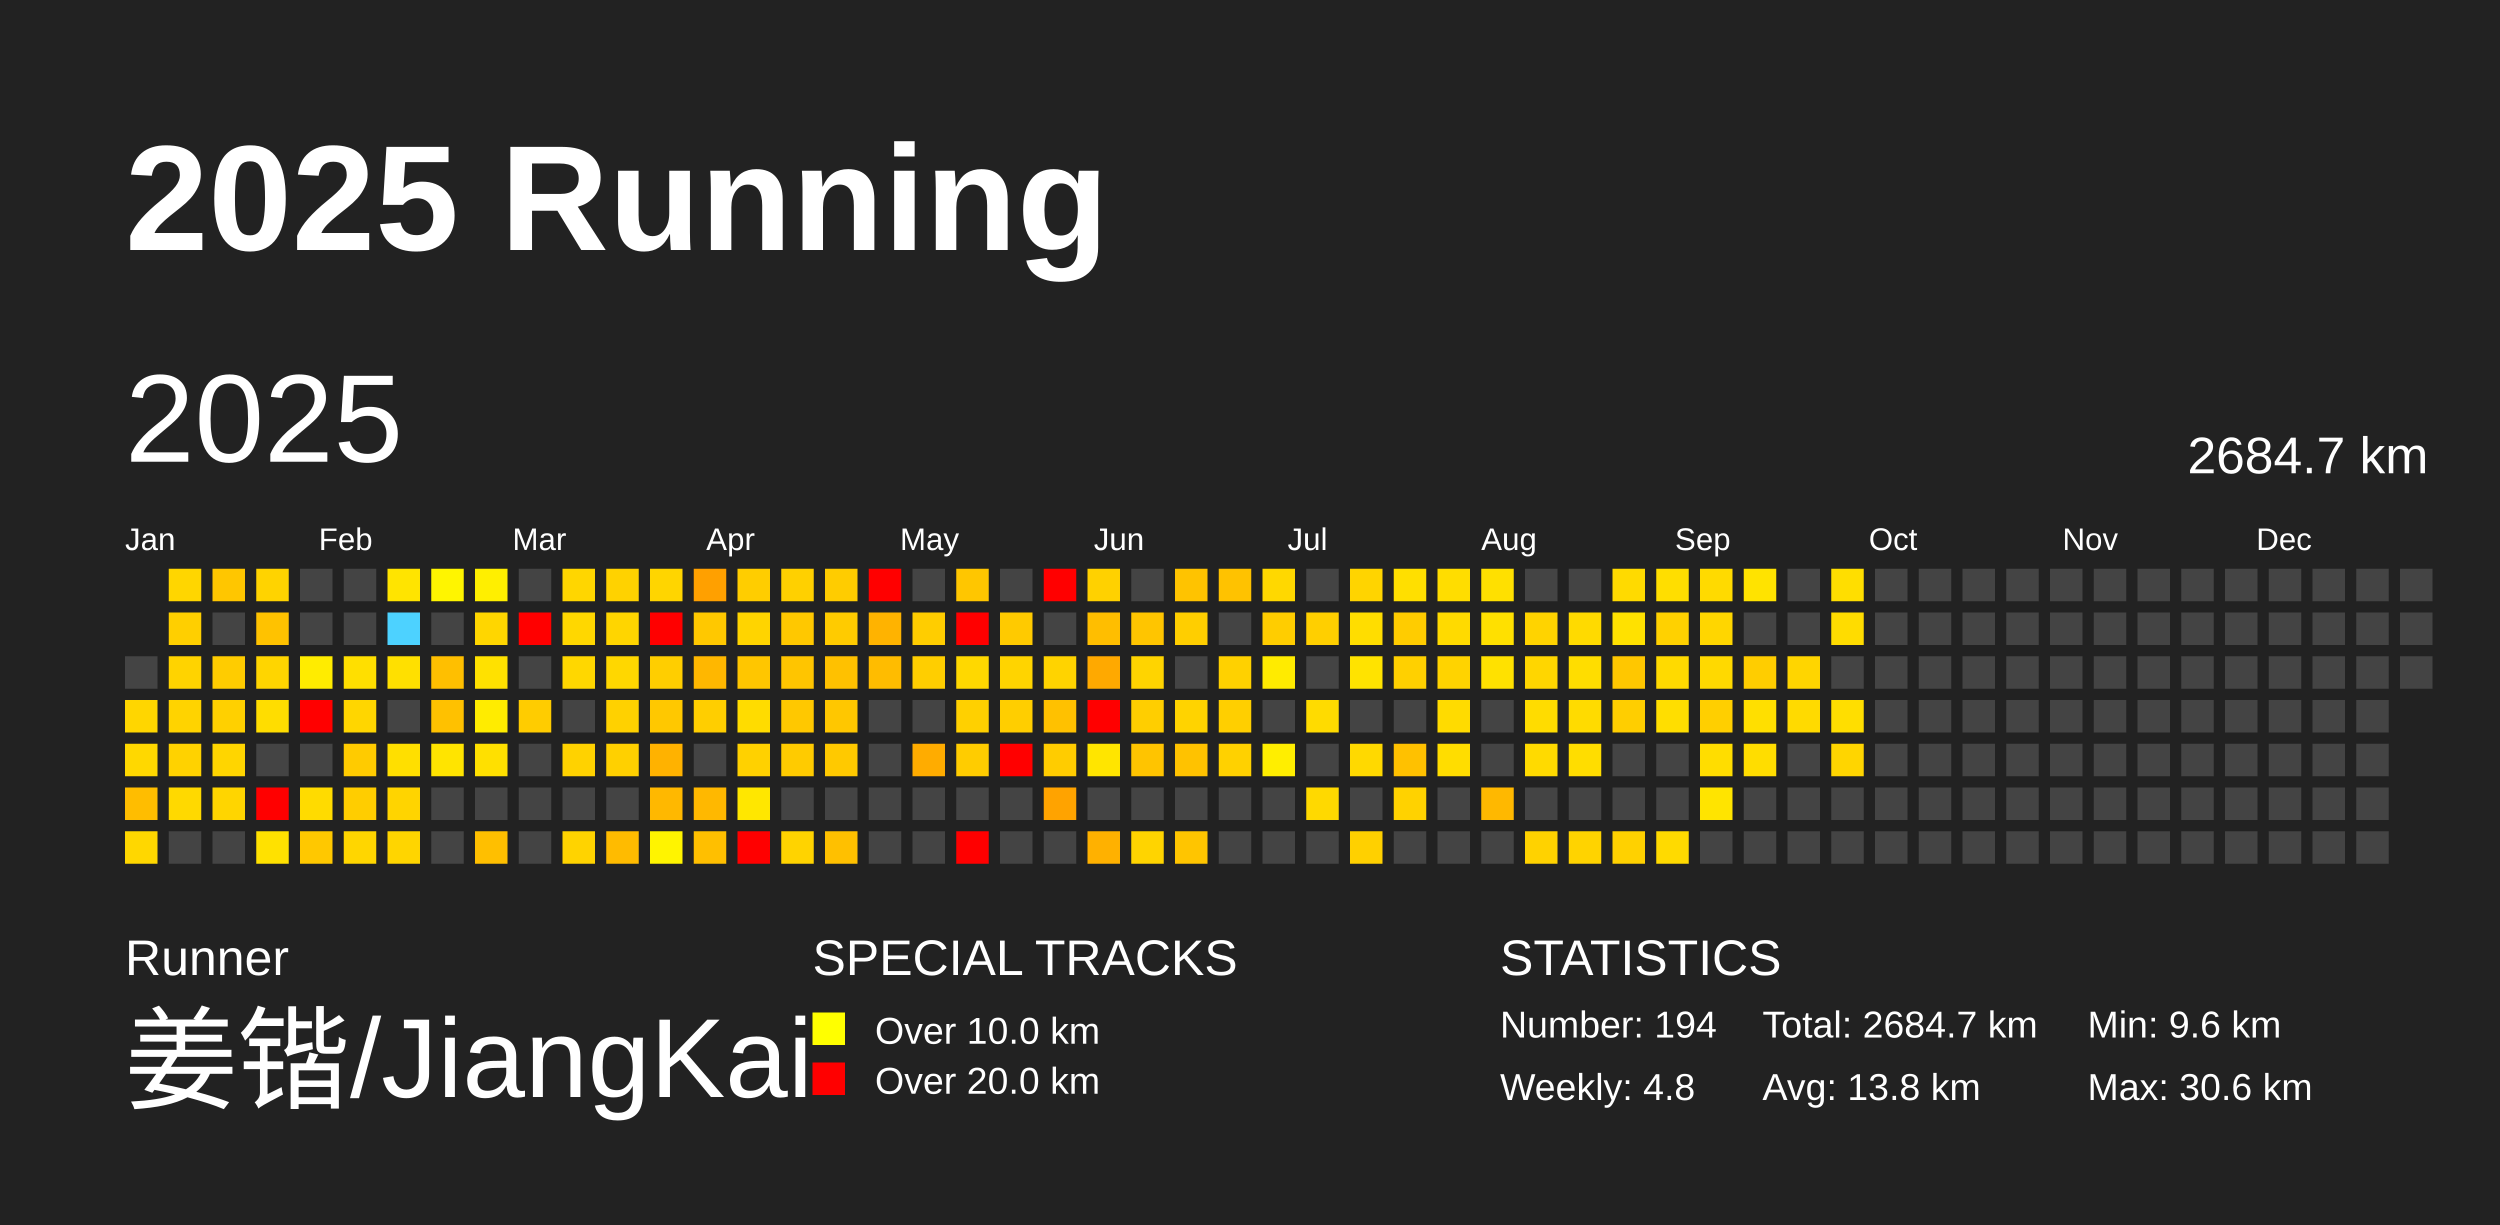
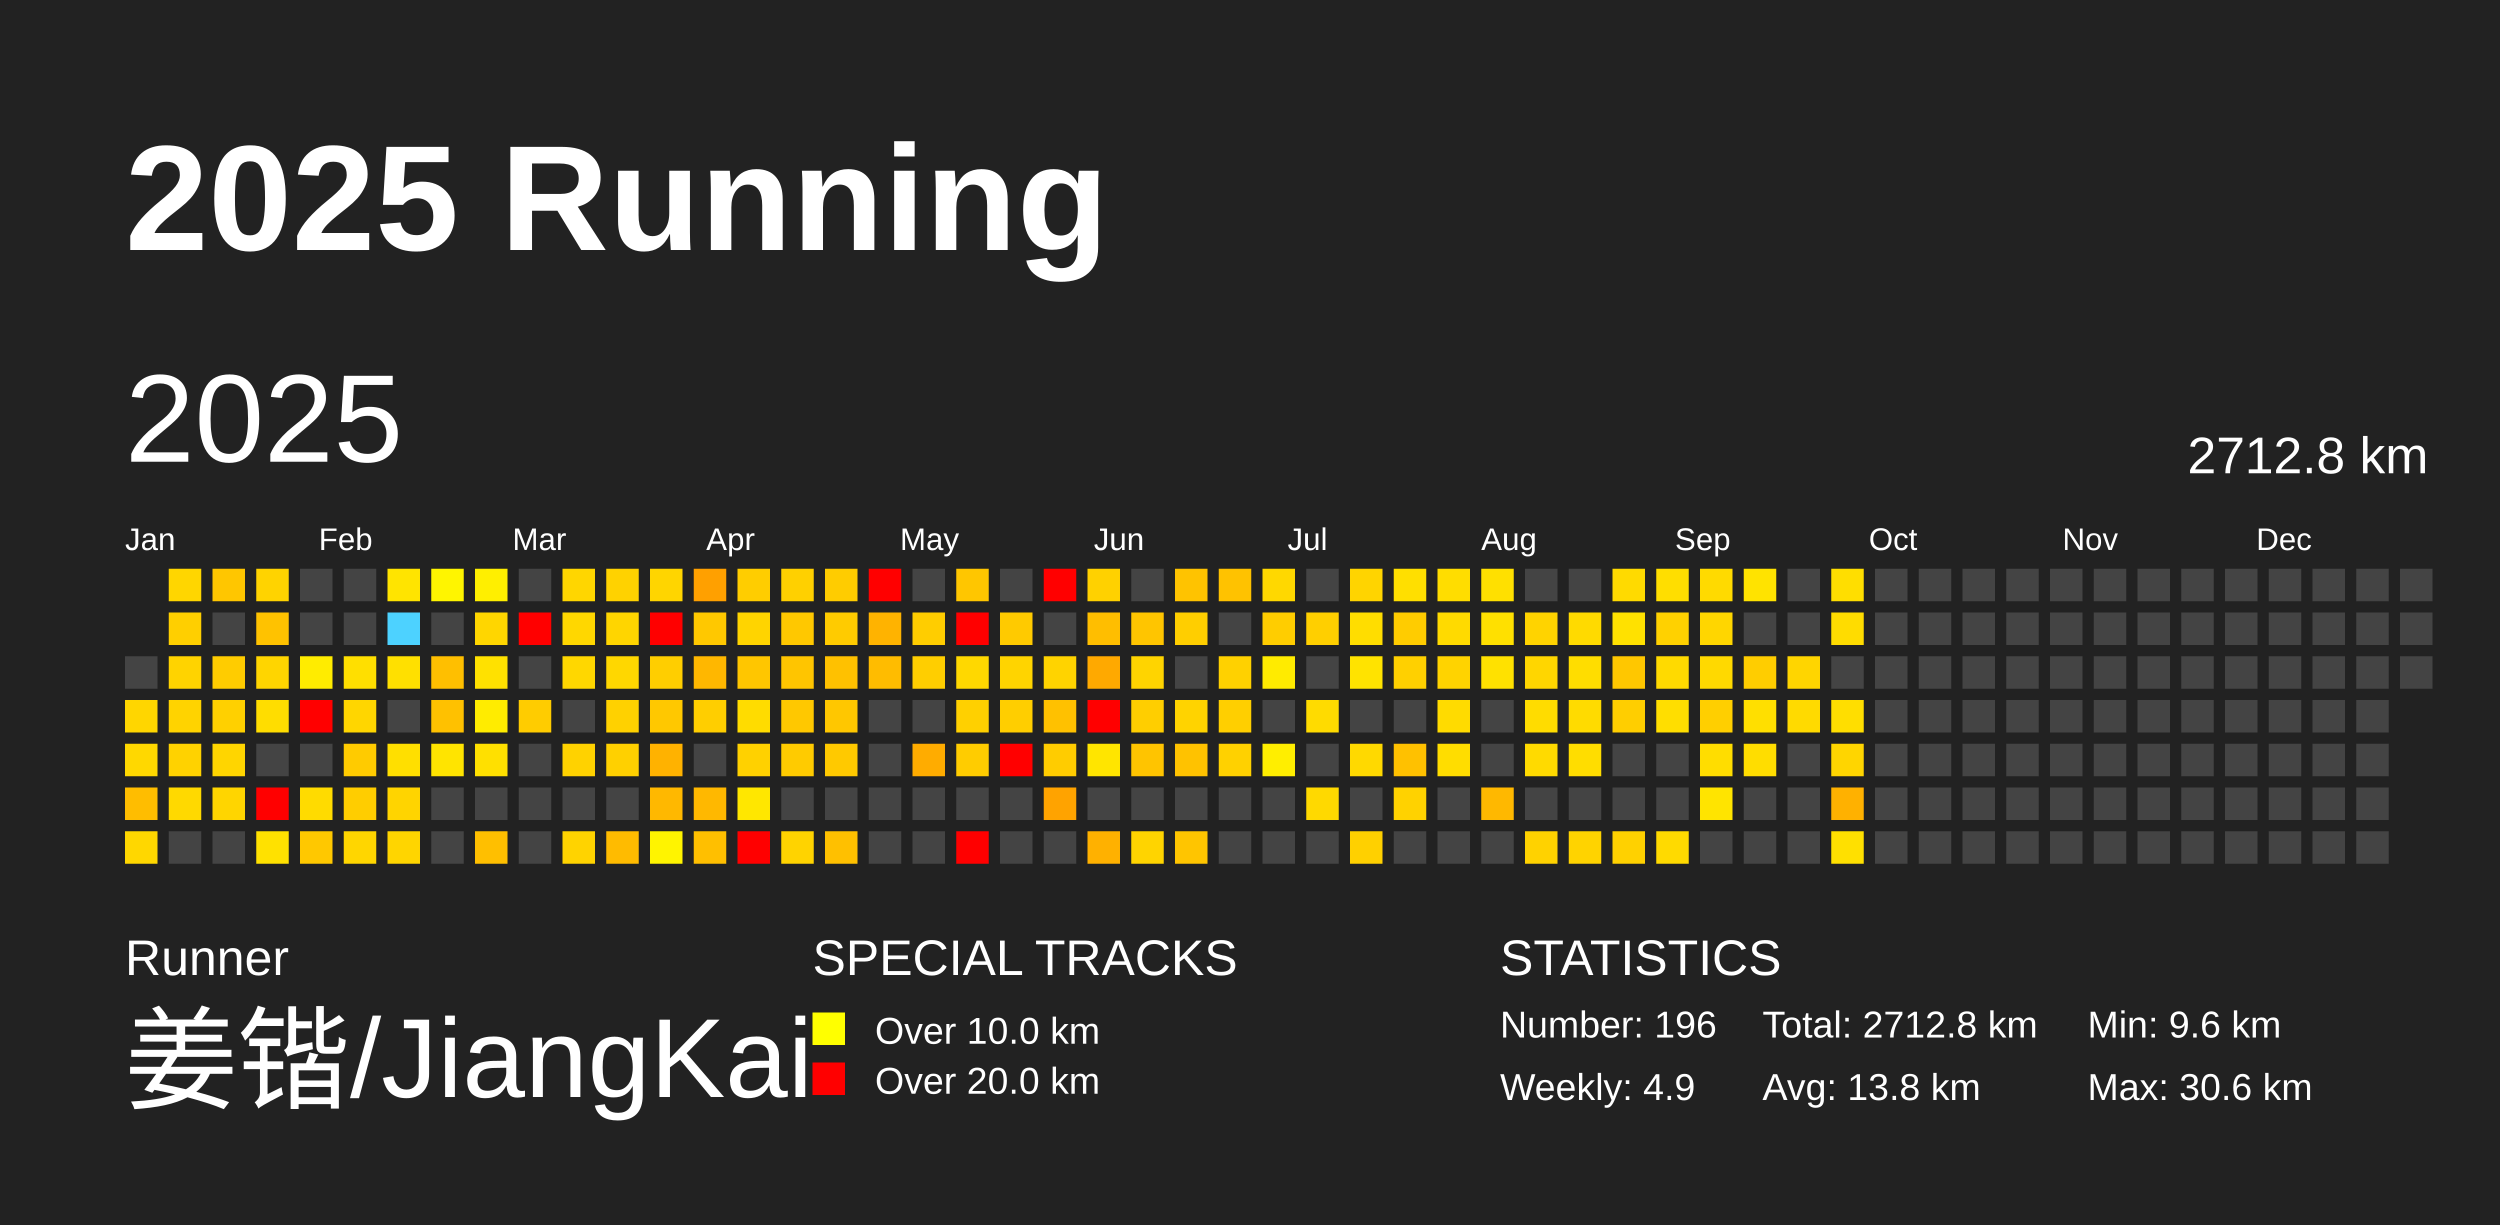
<svg xmlns="http://www.w3.org/2000/svg" baseProfile="full" height="98mm" version="1.1" viewBox="0,0,200,98" width="200mm">
  <defs />
  <rect fill="#222222" height="98" width="200" x="0" y="0" />
  <text fill="#FFFFFF" style="font-size:12px; font-family:Arial; font-weight:bold;" x="10" y="20">2025 Running</text>
  <text fill="#FFFFFF" style="font-size:4px; font-family:Arial" x="10" y="78">Runner</text>
  <text fill="#FFFFFF" style="font-size:9px; font-family:Arial" x="10" y="88">姜锴/JiangKai</text>
  <text fill="#FFFFFF" style="font-size:4px; font-family:Arial" x="65" y="78">SPECIAL TRACKS</text>
  <rect fill="yellow" height="2.6" width="2.6" x="65" y="81" />
  <text fill="#FFFFFF" style="font-size:3px; font-family:Arial" x="70" y="83.5">Over 10.0 km</text>
  <rect fill="red" height="2.6" width="2.6" x="65" y="85" />
  <text fill="#FFFFFF" style="font-size:3px; font-family:Arial" x="70" y="87.5">Over 20.0 km</text>
  <text fill="#FFFFFF" style="font-size:4px; font-family:Arial" x="120" y="78">STATISTICS</text>
-   <text fill="#FFFFFF" style="font-size:3px; font-family:Arial" x="120" y="83">Number: 194</text>
-   <text fill="#FFFFFF" style="font-size:3px; font-family:Arial" x="120" y="88">Weekly: 4.8</text>
-   <text fill="#FFFFFF" style="font-size:3px; font-family:Arial" x="141" y="83">Total: 2684.7 km</text>
+   <text fill="#FFFFFF" style="font-size:3px; font-family:Arial" x="120" y="83">Number: 196</text>
+   <text fill="#FFFFFF" style="font-size:3px; font-family:Arial" x="120" y="88">Weekly: 4.9</text>
+   <text fill="#FFFFFF" style="font-size:3px; font-family:Arial" x="141" y="83">Total: 2712.8 km</text>
  <text fill="#FFFFFF" style="font-size:3px; font-family:Arial" x="141" y="88">Avg: 13.8 km</text>
  <text fill="#FFFFFF" style="font-size:3px; font-family:Arial" x="167" y="83">Min: 9.6 km</text>
  <text fill="#FFFFFF" style="font-size:3px; font-family:Arial" x="167" y="88">Max: 30.6 km</text>
  <text dominant-baseline="hanging" fill="#FFFFFF" style="font-size:10.0px; font-family:Arial;" x="10" y="30">2025</text>
-   <text dominant-baseline="hanging" fill="#FFFFFF" style="font-size:4.125px; font-family:Arial;" x="175" y="35">2684.7 km</text>
+   <text dominant-baseline="hanging" fill="#FFFFFF" style="font-size:4.125px; font-family:Arial;" x="175" y="35">2712.8 km</text>
  <text fill="#FFFFFF" style="font-size:2.5px; font-family:Arial" x="10.0" y="44">Jan</text>
  <text fill="#FFFFFF" style="font-size:2.5px; font-family:Arial" x="25.5" y="44">Feb</text>
  <text fill="#FFFFFF" style="font-size:2.5px; font-family:Arial" x="41.0" y="44">Mar</text>
  <text fill="#FFFFFF" style="font-size:2.5px; font-family:Arial" x="56.5" y="44">Apr</text>
  <text fill="#FFFFFF" style="font-size:2.5px; font-family:Arial" x="72.0" y="44">May</text>
  <text fill="#FFFFFF" style="font-size:2.5px; font-family:Arial" x="87.5" y="44">Jun</text>
  <text fill="#FFFFFF" style="font-size:2.5px; font-family:Arial" x="103.0" y="44">Jul</text>
  <text fill="#FFFFFF" style="font-size:2.5px; font-family:Arial" x="118.5" y="44">Aug</text>
  <text fill="#FFFFFF" style="font-size:2.5px; font-family:Arial" x="134.0" y="44">Sep</text>
  <text fill="#FFFFFF" style="font-size:2.5px; font-family:Arial" x="149.5" y="44">Oct</text>
  <text fill="#FFFFFF" style="font-size:2.5px; font-family:Arial" x="165.0" y="44">Nov</text>
  <text fill="#FFFFFF" style="font-size:2.5px; font-family:Arial" x="180.5" y="44">Dec</text>
  <rect fill="#444444" height="2.6" width="2.6" x="10.0" y="52.5" />
  <rect fill="#ffd600" height="2.6" width="2.6" x="10.0" y="56.0" />
  <rect fill="#ffd800" height="2.6" width="2.6" x="10.0" y="59.5" />
  <rect fill="#ffbd00" height="2.6" width="2.6" x="10.0" y="63.0" />
  <rect fill="#ffd700" height="2.6" width="2.6" x="10.0" y="66.5" />
  <rect fill="#ffd600" height="2.6" width="2.6" x="13.5" y="45.5" />
  <rect fill="#ffcf00" height="2.6" width="2.6" x="13.5" y="49.0" />
  <rect fill="#ffd300" height="2.6" width="2.6" x="13.5" y="52.5" />
  <rect fill="#ffd300" height="2.6" width="2.6" x="13.5" y="56.0" />
  <rect fill="#ffd200" height="2.6" width="2.6" x="13.5" y="59.5" />
  <rect fill="#ffd900" height="2.6" width="2.6" x="13.5" y="63.0" />
  <rect fill="#444444" height="2.6" width="2.6" x="13.5" y="66.5" />
  <rect fill="#ffc600" height="2.6" width="2.6" x="17.0" y="45.5" />
  <rect fill="#444444" height="2.6" width="2.6" x="17.0" y="49.0" />
  <rect fill="#ffcc00" height="2.6" width="2.6" x="17.0" y="52.5" />
  <rect fill="#ffd000" height="2.6" width="2.6" x="17.0" y="56.0" />
  <rect fill="#ffd500" height="2.6" width="2.6" x="17.0" y="59.5" />
  <rect fill="#ffd500" height="2.6" width="2.6" x="17.0" y="63.0" />
  <rect fill="#444444" height="2.6" width="2.6" x="17.0" y="66.5" />
  <rect fill="#ffd300" height="2.6" width="2.6" x="20.5" y="45.5" />
  <rect fill="#ffc200" height="2.6" width="2.6" x="20.5" y="49.0" />
  <rect fill="#ffd500" height="2.6" width="2.6" x="20.5" y="52.5" />
  <rect fill="#ffdd00" height="2.6" width="2.6" x="20.5" y="56.0" />
  <rect fill="#444444" height="2.6" width="2.6" x="20.5" y="59.5" />
  <rect fill="red" height="2.6" width="2.6" x="20.5" y="63.0" />
  <rect fill="#ffe100" height="2.6" width="2.6" x="20.5" y="66.5" />
  <rect fill="#444444" height="2.6" width="2.6" x="24.0" y="45.5" />
  <rect fill="#444444" height="2.6" width="2.6" x="24.0" y="49.0" />
  <rect fill="#ffec00" height="2.6" width="2.6" x="24.0" y="52.5" />
  <rect fill="red" height="2.6" width="2.6" x="24.0" y="56.0" />
  <rect fill="#444444" height="2.6" width="2.6" x="24.0" y="59.5" />
  <rect fill="#ffdb00" height="2.6" width="2.6" x="24.0" y="63.0" />
  <rect fill="#ffc800" height="2.6" width="2.6" x="24.0" y="66.5" />
  <rect fill="#444444" height="2.6" width="2.6" x="27.5" y="45.5" />
  <rect fill="#444444" height="2.6" width="2.6" x="27.5" y="49.0" />
  <rect fill="#ffdf00" height="2.6" width="2.6" x="27.5" y="52.5" />
  <rect fill="#ffd600" height="2.6" width="2.6" x="27.5" y="56.0" />
  <rect fill="#ffcb00" height="2.6" width="2.6" x="27.5" y="59.5" />
  <rect fill="#ffcd00" height="2.6" width="2.6" x="27.5" y="63.0" />
  <rect fill="#ffd600" height="2.6" width="2.6" x="27.5" y="66.5" />
  <rect fill="#ffe400" height="2.6" width="2.6" x="31.0" y="45.5" />
  <rect fill="#4dd2ff" height="2.6" width="2.6" x="31.0" y="49.0" />
  <rect fill="#ffe000" height="2.6" width="2.6" x="31.0" y="52.5" />
  <rect fill="#444444" height="2.6" width="2.6" x="31.0" y="56.0" />
  <rect fill="#ffdf00" height="2.6" width="2.6" x="31.0" y="59.5" />
  <rect fill="#ffd400" height="2.6" width="2.6" x="31.0" y="63.0" />
  <rect fill="#ffd500" height="2.6" width="2.6" x="31.0" y="66.5" />
  <rect fill="#fff500" height="2.6" width="2.6" x="34.5" y="45.5" />
  <rect fill="#444444" height="2.6" width="2.6" x="34.5" y="49.0" />
  <rect fill="#ffbf00" height="2.6" width="2.6" x="34.5" y="52.5" />
  <rect fill="#ffc100" height="2.6" width="2.6" x="34.5" y="56.0" />
  <rect fill="#ffe400" height="2.6" width="2.6" x="34.5" y="59.5" />
  <rect fill="#444444" height="2.6" width="2.6" x="34.5" y="63.0" />
  <rect fill="#444444" height="2.6" width="2.6" x="34.5" y="66.5" />
  <rect fill="#ffef00" height="2.6" width="2.6" x="38.0" y="45.5" />
  <rect fill="#ffd600" height="2.6" width="2.6" x="38.0" y="49.0" />
  <rect fill="#ffe100" height="2.6" width="2.6" x="38.0" y="52.5" />
  <rect fill="#ffec00" height="2.6" width="2.6" x="38.0" y="56.0" />
  <rect fill="#ffe000" height="2.6" width="2.6" x="38.0" y="59.5" />
  <rect fill="#444444" height="2.6" width="2.6" x="38.0" y="63.0" />
  <rect fill="#ffbf00" height="2.6" width="2.6" x="38.0" y="66.5" />
  <rect fill="#444444" height="2.6" width="2.6" x="41.5" y="45.5" />
  <rect fill="red" height="2.6" width="2.6" x="41.5" y="49.0" />
  <rect fill="#444444" height="2.6" width="2.6" x="41.5" y="52.5" />
  <rect fill="#ffcc00" height="2.6" width="2.6" x="41.5" y="56.0" />
  <rect fill="#444444" height="2.6" width="2.6" x="41.5" y="59.5" />
  <rect fill="#444444" height="2.6" width="2.6" x="41.5" y="63.0" />
  <rect fill="#444444" height="2.6" width="2.6" x="41.5" y="66.5" />
  <rect fill="#ffd600" height="2.6" width="2.6" x="45.0" y="45.5" />
  <rect fill="#ffd700" height="2.6" width="2.6" x="45.0" y="49.0" />
  <rect fill="#ffd700" height="2.6" width="2.6" x="45.0" y="52.5" />
  <rect fill="#444444" height="2.6" width="2.6" x="45.0" y="56.0" />
  <rect fill="#ffd200" height="2.6" width="2.6" x="45.0" y="59.5" />
  <rect fill="#444444" height="2.6" width="2.6" x="45.0" y="63.0" />
  <rect fill="#ffd300" height="2.6" width="2.6" x="45.0" y="66.5" />
  <rect fill="#ffd200" height="2.6" width="2.6" x="48.5" y="45.5" />
  <rect fill="#ffd500" height="2.6" width="2.6" x="48.5" y="49.0" />
  <rect fill="#ffd700" height="2.6" width="2.6" x="48.5" y="52.5" />
  <rect fill="#ffd100" height="2.6" width="2.6" x="48.5" y="56.0" />
  <rect fill="#ffd000" height="2.6" width="2.6" x="48.5" y="59.5" />
  <rect fill="#444444" height="2.6" width="2.6" x="48.5" y="63.0" />
  <rect fill="#ffbb00" height="2.6" width="2.6" x="48.5" y="66.5" />
  <rect fill="#ffd500" height="2.6" width="2.6" x="52.0" y="45.5" />
  <rect fill="red" height="2.6" width="2.6" x="52.0" y="49.0" />
  <rect fill="#ffce00" height="2.6" width="2.6" x="52.0" y="52.5" />
  <rect fill="#ffc800" height="2.6" width="2.6" x="52.0" y="56.0" />
  <rect fill="#ffb200" height="2.6" width="2.6" x="52.0" y="59.5" />
  <rect fill="#ffb800" height="2.6" width="2.6" x="52.0" y="63.0" />
  <rect fill="#fff400" height="2.6" width="2.6" x="52.0" y="66.5" />
  <rect fill="#ffa000" height="2.6" width="2.6" x="55.5" y="45.5" />
  <rect fill="#ffc800" height="2.6" width="2.6" x="55.5" y="49.0" />
  <rect fill="#ffb700" height="2.6" width="2.6" x="55.5" y="52.5" />
  <rect fill="#ffce00" height="2.6" width="2.6" x="55.5" y="56.0" />
  <rect fill="#444444" height="2.6" width="2.6" x="55.5" y="59.5" />
  <rect fill="#ffb800" height="2.6" width="2.6" x="55.5" y="63.0" />
  <rect fill="#ffbf00" height="2.6" width="2.6" x="55.5" y="66.5" />
  <rect fill="#ffcd00" height="2.6" width="2.6" x="59.0" y="45.5" />
  <rect fill="#ffd400" height="2.6" width="2.6" x="59.0" y="49.0" />
  <rect fill="#ffc600" height="2.6" width="2.6" x="59.0" y="52.5" />
  <rect fill="#ffdc00" height="2.6" width="2.6" x="59.0" y="56.0" />
  <rect fill="#ffd100" height="2.6" width="2.6" x="59.0" y="59.5" />
  <rect fill="#ffe700" height="2.6" width="2.6" x="59.0" y="63.0" />
  <rect fill="red" height="2.6" width="2.6" x="59.0" y="66.5" />
  <rect fill="#ffd000" height="2.6" width="2.6" x="62.5" y="45.5" />
  <rect fill="#ffc800" height="2.6" width="2.6" x="62.5" y="49.0" />
  <rect fill="#ffc500" height="2.6" width="2.6" x="62.5" y="52.5" />
  <rect fill="#ffc800" height="2.6" width="2.6" x="62.5" y="56.0" />
  <rect fill="#ffcb00" height="2.6" width="2.6" x="62.5" y="59.5" />
  <rect fill="#444444" height="2.6" width="2.6" x="62.5" y="63.0" />
  <rect fill="#ffd300" height="2.6" width="2.6" x="62.5" y="66.5" />
  <rect fill="#ffcc00" height="2.6" width="2.6" x="66.0" y="45.5" />
  <rect fill="#ffcb00" height="2.6" width="2.6" x="66.0" y="49.0" />
  <rect fill="#ffc100" height="2.6" width="2.6" x="66.0" y="52.5" />
  <rect fill="#ffc700" height="2.6" width="2.6" x="66.0" y="56.0" />
  <rect fill="#ffc900" height="2.6" width="2.6" x="66.0" y="59.5" />
  <rect fill="#444444" height="2.6" width="2.6" x="66.0" y="63.0" />
  <rect fill="#ffc000" height="2.6" width="2.6" x="66.0" y="66.5" />
  <rect fill="red" height="2.6" width="2.6" x="69.5" y="45.5" />
  <rect fill="#ffb300" height="2.6" width="2.6" x="69.5" y="49.0" />
  <rect fill="#ffbc00" height="2.6" width="2.6" x="69.5" y="52.5" />
  <rect fill="#444444" height="2.6" width="2.6" x="69.5" y="56.0" />
  <rect fill="#444444" height="2.6" width="2.6" x="69.5" y="59.5" />
  <rect fill="#444444" height="2.6" width="2.6" x="69.5" y="63.0" />
  <rect fill="#444444" height="2.6" width="2.6" x="69.5" y="66.5" />
  <rect fill="#444444" height="2.6" width="2.6" x="73.0" y="45.5" />
  <rect fill="#ffcd00" height="2.6" width="2.6" x="73.0" y="49.0" />
  <rect fill="#ffce00" height="2.6" width="2.6" x="73.0" y="52.5" />
  <rect fill="#444444" height="2.6" width="2.6" x="73.0" y="56.0" />
  <rect fill="#ffac00" height="2.6" width="2.6" x="73.0" y="59.5" />
  <rect fill="#444444" height="2.6" width="2.6" x="73.0" y="63.0" />
  <rect fill="#444444" height="2.6" width="2.6" x="73.0" y="66.5" />
  <rect fill="#ffc600" height="2.6" width="2.6" x="76.5" y="45.5" />
  <rect fill="red" height="2.6" width="2.6" x="76.5" y="49.0" />
  <rect fill="#ffd800" height="2.6" width="2.6" x="76.5" y="52.5" />
  <rect fill="#ffd000" height="2.6" width="2.6" x="76.5" y="56.0" />
  <rect fill="#ffcc00" height="2.6" width="2.6" x="76.5" y="59.5" />
  <rect fill="#444444" height="2.6" width="2.6" x="76.5" y="63.0" />
  <rect fill="red" height="2.6" width="2.6" x="76.5" y="66.5" />
  <rect fill="#444444" height="2.6" width="2.6" x="80.0" y="45.5" />
  <rect fill="#ffca00" height="2.6" width="2.6" x="80.0" y="49.0" />
  <rect fill="#ffd400" height="2.6" width="2.6" x="80.0" y="52.5" />
  <rect fill="#ffce00" height="2.6" width="2.6" x="80.0" y="56.0" />
  <rect fill="red" height="2.6" width="2.6" x="80.0" y="59.5" />
  <rect fill="#444444" height="2.6" width="2.6" x="80.0" y="63.0" />
  <rect fill="#444444" height="2.6" width="2.6" x="80.0" y="66.5" />
  <rect fill="red" height="2.6" width="2.6" x="83.5" y="45.5" />
  <rect fill="#444444" height="2.6" width="2.6" x="83.5" y="49.0" />
  <rect fill="#ffd300" height="2.6" width="2.6" x="83.5" y="52.5" />
  <rect fill="#ffc100" height="2.6" width="2.6" x="83.5" y="56.0" />
  <rect fill="#ffcc00" height="2.6" width="2.6" x="83.5" y="59.5" />
  <rect fill="#ffa300" height="2.6" width="2.6" x="83.5" y="63.0" />
  <rect fill="#444444" height="2.6" width="2.6" x="83.5" y="66.5" />
  <rect fill="#ffd100" height="2.6" width="2.6" x="87.0" y="45.5" />
  <rect fill="#ffbe00" height="2.6" width="2.6" x="87.0" y="49.0" />
  <rect fill="#ffa900" height="2.6" width="2.6" x="87.0" y="52.5" />
  <rect fill="red" height="2.6" width="2.6" x="87.0" y="56.0" />
  <rect fill="#ffe500" height="2.6" width="2.6" x="87.0" y="59.5" />
  <rect fill="#444444" height="2.6" width="2.6" x="87.0" y="63.0" />
  <rect fill="#ffb100" height="2.6" width="2.6" x="87.0" y="66.5" />
  <rect fill="#444444" height="2.6" width="2.6" x="90.5" y="45.5" />
  <rect fill="#ffc500" height="2.6" width="2.6" x="90.5" y="49.0" />
  <rect fill="#ffd400" height="2.6" width="2.6" x="90.5" y="52.5" />
  <rect fill="#ffce00" height="2.6" width="2.6" x="90.5" y="56.0" />
  <rect fill="#ffc400" height="2.6" width="2.6" x="90.5" y="59.5" />
  <rect fill="#444444" height="2.6" width="2.6" x="90.5" y="63.0" />
  <rect fill="#ffd400" height="2.6" width="2.6" x="90.5" y="66.5" />
  <rect fill="#ffc300" height="2.6" width="2.6" x="94.0" y="45.5" />
  <rect fill="#ffce00" height="2.6" width="2.6" x="94.0" y="49.0" />
  <rect fill="#444444" height="2.6" width="2.6" x="94.0" y="52.5" />
  <rect fill="#ffd300" height="2.6" width="2.6" x="94.0" y="56.0" />
  <rect fill="#ffc200" height="2.6" width="2.6" x="94.0" y="59.5" />
  <rect fill="#444444" height="2.6" width="2.6" x="94.0" y="63.0" />
  <rect fill="#ffc500" height="2.6" width="2.6" x="94.0" y="66.5" />
  <rect fill="#ffc200" height="2.6" width="2.6" x="97.5" y="45.5" />
  <rect fill="#444444" height="2.6" width="2.6" x="97.5" y="49.0" />
  <rect fill="#ffd100" height="2.6" width="2.6" x="97.5" y="52.5" />
  <rect fill="#ffcf00" height="2.6" width="2.6" x="97.5" y="56.0" />
  <rect fill="#ffd100" height="2.6" width="2.6" x="97.5" y="59.5" />
  <rect fill="#444444" height="2.6" width="2.6" x="97.5" y="63.0" />
  <rect fill="#444444" height="2.6" width="2.6" x="97.5" y="66.5" />
  <rect fill="#ffd800" height="2.6" width="2.6" x="101.0" y="45.5" />
  <rect fill="#ffcd00" height="2.6" width="2.6" x="101.0" y="49.0" />
  <rect fill="#ffeb00" height="2.6" width="2.6" x="101.0" y="52.5" />
  <rect fill="#444444" height="2.6" width="2.6" x="101.0" y="56.0" />
  <rect fill="#ffee00" height="2.6" width="2.6" x="101.0" y="59.5" />
  <rect fill="#444444" height="2.6" width="2.6" x="101.0" y="63.0" />
  <rect fill="#444444" height="2.6" width="2.6" x="101.0" y="66.5" />
  <rect fill="#444444" height="2.6" width="2.6" x="104.5" y="45.5" />
  <rect fill="#ffcf00" height="2.6" width="2.6" x="104.5" y="49.0" />
  <rect fill="#444444" height="2.6" width="2.6" x="104.5" y="52.5" />
  <rect fill="#ffdb00" height="2.6" width="2.6" x="104.5" y="56.0" />
  <rect fill="#444444" height="2.6" width="2.6" x="104.5" y="59.5" />
  <rect fill="#ffd900" height="2.6" width="2.6" x="104.5" y="63.0" />
  <rect fill="#444444" height="2.6" width="2.6" x="104.5" y="66.5" />
  <rect fill="#ffd400" height="2.6" width="2.6" x="108.0" y="45.5" />
  <rect fill="#ffdd00" height="2.6" width="2.6" x="108.0" y="49.0" />
  <rect fill="#ffe300" height="2.6" width="2.6" x="108.0" y="52.5" />
  <rect fill="#444444" height="2.6" width="2.6" x="108.0" y="56.0" />
  <rect fill="#ffd900" height="2.6" width="2.6" x="108.0" y="59.5" />
  <rect fill="#444444" height="2.6" width="2.6" x="108.0" y="63.0" />
  <rect fill="#ffd000" height="2.6" width="2.6" x="108.0" y="66.5" />
  <rect fill="#ffdf00" height="2.6" width="2.6" x="111.5" y="45.5" />
  <rect fill="#ffcc00" height="2.6" width="2.6" x="111.5" y="49.0" />
  <rect fill="#ffd000" height="2.6" width="2.6" x="111.5" y="52.5" />
  <rect fill="#444444" height="2.6" width="2.6" x="111.5" y="56.0" />
  <rect fill="#ffc100" height="2.6" width="2.6" x="111.5" y="59.5" />
  <rect fill="#ffd200" height="2.6" width="2.6" x="111.5" y="63.0" />
  <rect fill="#444444" height="2.6" width="2.6" x="111.5" y="66.5" />
  <rect fill="#ffdd00" height="2.6" width="2.6" x="115.0" y="45.5" />
  <rect fill="#ffda00" height="2.6" width="2.6" x="115.0" y="49.0" />
  <rect fill="#ffd300" height="2.6" width="2.6" x="115.0" y="52.5" />
  <rect fill="#ffdb00" height="2.6" width="2.6" x="115.0" y="56.0" />
  <rect fill="#ffdd00" height="2.6" width="2.6" x="115.0" y="59.5" />
  <rect fill="#444444" height="2.6" width="2.6" x="115.0" y="63.0" />
  <rect fill="#444444" height="2.6" width="2.6" x="115.0" y="66.5" />
  <rect fill="#ffe000" height="2.6" width="2.6" x="118.5" y="45.5" />
  <rect fill="#ffe000" height="2.6" width="2.6" x="118.5" y="49.0" />
  <rect fill="#ffe100" height="2.6" width="2.6" x="118.5" y="52.5" />
  <rect fill="#444444" height="2.6" width="2.6" x="118.5" y="56.0" />
  <rect fill="#444444" height="2.6" width="2.6" x="118.5" y="59.5" />
  <rect fill="#ffb800" height="2.6" width="2.6" x="118.5" y="63.0" />
  <rect fill="#444444" height="2.6" width="2.6" x="118.5" y="66.5" />
  <rect fill="#444444" height="2.6" width="2.6" x="122.0" y="45.5" />
  <rect fill="#ffd300" height="2.6" width="2.6" x="122.0" y="49.0" />
  <rect fill="#ffd600" height="2.6" width="2.6" x="122.0" y="52.5" />
  <rect fill="#ffdc00" height="2.6" width="2.6" x="122.0" y="56.0" />
  <rect fill="#ffda00" height="2.6" width="2.6" x="122.0" y="59.5" />
  <rect fill="#444444" height="2.6" width="2.6" x="122.0" y="63.0" />
  <rect fill="#ffd200" height="2.6" width="2.6" x="122.0" y="66.5" />
  <rect fill="#444444" height="2.6" width="2.6" x="125.5" y="45.5" />
  <rect fill="#ffda00" height="2.6" width="2.6" x="125.5" y="49.0" />
  <rect fill="#ffdd00" height="2.6" width="2.6" x="125.5" y="52.5" />
  <rect fill="#ffdb00" height="2.6" width="2.6" x="125.5" y="56.0" />
  <rect fill="#ffdd00" height="2.6" width="2.6" x="125.5" y="59.5" />
  <rect fill="#444444" height="2.6" width="2.6" x="125.5" y="63.0" />
  <rect fill="#ffd300" height="2.6" width="2.6" x="125.5" y="66.5" />
  <rect fill="#ffda00" height="2.6" width="2.6" x="129.0" y="45.5" />
  <rect fill="#ffe100" height="2.6" width="2.6" x="129.0" y="49.0" />
  <rect fill="#ffc700" height="2.6" width="2.6" x="129.0" y="52.5" />
  <rect fill="#ffce00" height="2.6" width="2.6" x="129.0" y="56.0" />
  <rect fill="#444444" height="2.6" width="2.6" x="129.0" y="59.5" />
  <rect fill="#444444" height="2.6" width="2.6" x="129.0" y="63.0" />
  <rect fill="#ffd100" height="2.6" width="2.6" x="129.0" y="66.5" />
  <rect fill="#ffde00" height="2.6" width="2.6" x="132.5" y="45.5" />
  <rect fill="#ffd100" height="2.6" width="2.6" x="132.5" y="49.0" />
  <rect fill="#ffda00" height="2.6" width="2.6" x="132.5" y="52.5" />
  <rect fill="#ffde00" height="2.6" width="2.6" x="132.5" y="56.0" />
  <rect fill="#444444" height="2.6" width="2.6" x="132.5" y="59.5" />
  <rect fill="#444444" height="2.6" width="2.6" x="132.5" y="63.0" />
  <rect fill="#ffda00" height="2.6" width="2.6" x="132.5" y="66.5" />
  <rect fill="#ffda00" height="2.6" width="2.6" x="136.0" y="45.5" />
  <rect fill="#ffd600" height="2.6" width="2.6" x="136.0" y="49.0" />
  <rect fill="#ffd900" height="2.6" width="2.6" x="136.0" y="52.5" />
  <rect fill="#ffcf00" height="2.6" width="2.6" x="136.0" y="56.0" />
  <rect fill="#ffdd00" height="2.6" width="2.6" x="136.0" y="59.5" />
  <rect fill="#ffe400" height="2.6" width="2.6" x="136.0" y="63.0" />
  <rect fill="#444444" height="2.6" width="2.6" x="136.0" y="66.5" />
  <rect fill="#ffe300" height="2.6" width="2.6" x="139.5" y="45.5" />
  <rect fill="#444444" height="2.6" width="2.6" x="139.5" y="49.0" />
  <rect fill="#ffcd00" height="2.6" width="2.6" x="139.5" y="52.5" />
  <rect fill="#ffdf00" height="2.6" width="2.6" x="139.5" y="56.0" />
  <rect fill="#ffdd00" height="2.6" width="2.6" x="139.5" y="59.5" />
  <rect fill="#444444" height="2.6" width="2.6" x="139.5" y="63.0" />
  <rect fill="#444444" height="2.6" width="2.6" x="139.5" y="66.5" />
  <rect fill="#444444" height="2.6" width="2.6" x="143.0" y="45.5" />
  <rect fill="#444444" height="2.6" width="2.6" x="143.0" y="49.0" />
  <rect fill="#ffd500" height="2.6" width="2.6" x="143.0" y="52.5" />
  <rect fill="#ffda00" height="2.6" width="2.6" x="143.0" y="56.0" />
  <rect fill="#444444" height="2.6" width="2.6" x="143.0" y="59.5" />
  <rect fill="#444444" height="2.6" width="2.6" x="143.0" y="63.0" />
  <rect fill="#444444" height="2.6" width="2.6" x="143.0" y="66.5" />
  <rect fill="#ffde00" height="2.6" width="2.6" x="146.5" y="45.5" />
  <rect fill="#ffdc00" height="2.6" width="2.6" x="146.5" y="49.0" />
  <rect fill="#444444" height="2.6" width="2.6" x="146.5" y="52.5" />
  <rect fill="#ffde00" height="2.6" width="2.6" x="146.5" y="56.0" />
  <rect fill="#ffd500" height="2.6" width="2.6" x="146.5" y="59.5" />
-   <rect fill="#444444" height="2.6" width="2.6" x="146.5" y="63.0" />
-   <rect fill="#444444" height="2.6" width="2.6" x="146.5" y="66.5" />
+   <rect fill="#ffb100" height="2.6" width="2.6" x="146.5" y="63.0" />
+   <rect fill="#ffe000" height="2.6" width="2.6" x="146.5" y="66.5" />
  <rect fill="#444444" height="2.6" width="2.6" x="150.0" y="45.5" />
  <rect fill="#444444" height="2.6" width="2.6" x="150.0" y="49.0" />
  <rect fill="#444444" height="2.6" width="2.6" x="150.0" y="52.5" />
  <rect fill="#444444" height="2.6" width="2.6" x="150.0" y="56.0" />
  <rect fill="#444444" height="2.6" width="2.6" x="150.0" y="59.5" />
  <rect fill="#444444" height="2.6" width="2.6" x="150.0" y="63.0" />
  <rect fill="#444444" height="2.6" width="2.6" x="150.0" y="66.5" />
  <rect fill="#444444" height="2.6" width="2.6" x="153.5" y="45.5" />
  <rect fill="#444444" height="2.6" width="2.6" x="153.5" y="49.0" />
  <rect fill="#444444" height="2.6" width="2.6" x="153.5" y="52.5" />
  <rect fill="#444444" height="2.6" width="2.6" x="153.5" y="56.0" />
  <rect fill="#444444" height="2.6" width="2.6" x="153.5" y="59.5" />
  <rect fill="#444444" height="2.6" width="2.6" x="153.5" y="63.0" />
  <rect fill="#444444" height="2.6" width="2.6" x="153.5" y="66.5" />
  <rect fill="#444444" height="2.6" width="2.6" x="157.0" y="45.5" />
  <rect fill="#444444" height="2.6" width="2.6" x="157.0" y="49.0" />
  <rect fill="#444444" height="2.6" width="2.6" x="157.0" y="52.5" />
  <rect fill="#444444" height="2.6" width="2.6" x="157.0" y="56.0" />
  <rect fill="#444444" height="2.6" width="2.6" x="157.0" y="59.5" />
  <rect fill="#444444" height="2.6" width="2.6" x="157.0" y="63.0" />
  <rect fill="#444444" height="2.6" width="2.6" x="157.0" y="66.5" />
  <rect fill="#444444" height="2.6" width="2.6" x="160.5" y="45.5" />
  <rect fill="#444444" height="2.6" width="2.6" x="160.5" y="49.0" />
  <rect fill="#444444" height="2.6" width="2.6" x="160.5" y="52.5" />
  <rect fill="#444444" height="2.6" width="2.6" x="160.5" y="56.0" />
  <rect fill="#444444" height="2.6" width="2.6" x="160.5" y="59.5" />
  <rect fill="#444444" height="2.6" width="2.6" x="160.5" y="63.0" />
  <rect fill="#444444" height="2.6" width="2.6" x="160.5" y="66.5" />
  <rect fill="#444444" height="2.6" width="2.6" x="164.0" y="45.5" />
  <rect fill="#444444" height="2.6" width="2.6" x="164.0" y="49.0" />
  <rect fill="#444444" height="2.6" width="2.6" x="164.0" y="52.5" />
  <rect fill="#444444" height="2.6" width="2.6" x="164.0" y="56.0" />
  <rect fill="#444444" height="2.6" width="2.6" x="164.0" y="59.5" />
  <rect fill="#444444" height="2.6" width="2.6" x="164.0" y="63.0" />
  <rect fill="#444444" height="2.6" width="2.6" x="164.0" y="66.5" />
  <rect fill="#444444" height="2.6" width="2.6" x="167.5" y="45.5" />
  <rect fill="#444444" height="2.6" width="2.6" x="167.5" y="49.0" />
  <rect fill="#444444" height="2.6" width="2.6" x="167.5" y="52.5" />
  <rect fill="#444444" height="2.6" width="2.6" x="167.5" y="56.0" />
  <rect fill="#444444" height="2.6" width="2.6" x="167.5" y="59.5" />
  <rect fill="#444444" height="2.6" width="2.6" x="167.5" y="63.0" />
  <rect fill="#444444" height="2.6" width="2.6" x="167.5" y="66.5" />
  <rect fill="#444444" height="2.6" width="2.6" x="171.0" y="45.5" />
  <rect fill="#444444" height="2.6" width="2.6" x="171.0" y="49.0" />
  <rect fill="#444444" height="2.6" width="2.6" x="171.0" y="52.5" />
  <rect fill="#444444" height="2.6" width="2.6" x="171.0" y="56.0" />
  <rect fill="#444444" height="2.6" width="2.6" x="171.0" y="59.5" />
  <rect fill="#444444" height="2.6" width="2.6" x="171.0" y="63.0" />
  <rect fill="#444444" height="2.6" width="2.6" x="171.0" y="66.5" />
  <rect fill="#444444" height="2.6" width="2.6" x="174.5" y="45.5" />
  <rect fill="#444444" height="2.6" width="2.6" x="174.5" y="49.0" />
  <rect fill="#444444" height="2.6" width="2.6" x="174.5" y="52.5" />
  <rect fill="#444444" height="2.6" width="2.6" x="174.5" y="56.0" />
  <rect fill="#444444" height="2.6" width="2.6" x="174.5" y="59.5" />
  <rect fill="#444444" height="2.6" width="2.6" x="174.5" y="63.0" />
  <rect fill="#444444" height="2.6" width="2.6" x="174.5" y="66.5" />
  <rect fill="#444444" height="2.6" width="2.6" x="178.0" y="45.5" />
  <rect fill="#444444" height="2.6" width="2.6" x="178.0" y="49.0" />
  <rect fill="#444444" height="2.6" width="2.6" x="178.0" y="52.5" />
  <rect fill="#444444" height="2.6" width="2.6" x="178.0" y="56.0" />
  <rect fill="#444444" height="2.6" width="2.6" x="178.0" y="59.5" />
  <rect fill="#444444" height="2.6" width="2.6" x="178.0" y="63.0" />
  <rect fill="#444444" height="2.6" width="2.6" x="178.0" y="66.5" />
  <rect fill="#444444" height="2.6" width="2.6" x="181.5" y="45.5" />
  <rect fill="#444444" height="2.6" width="2.6" x="181.5" y="49.0" />
  <rect fill="#444444" height="2.6" width="2.6" x="181.5" y="52.5" />
  <rect fill="#444444" height="2.6" width="2.6" x="181.5" y="56.0" />
  <rect fill="#444444" height="2.6" width="2.6" x="181.5" y="59.5" />
  <rect fill="#444444" height="2.6" width="2.6" x="181.5" y="63.0" />
  <rect fill="#444444" height="2.6" width="2.6" x="181.5" y="66.5" />
  <rect fill="#444444" height="2.6" width="2.6" x="185.0" y="45.5" />
  <rect fill="#444444" height="2.6" width="2.6" x="185.0" y="49.0" />
  <rect fill="#444444" height="2.6" width="2.6" x="185.0" y="52.5" />
  <rect fill="#444444" height="2.6" width="2.6" x="185.0" y="56.0" />
  <rect fill="#444444" height="2.6" width="2.6" x="185.0" y="59.5" />
  <rect fill="#444444" height="2.6" width="2.6" x="185.0" y="63.0" />
  <rect fill="#444444" height="2.6" width="2.6" x="185.0" y="66.5" />
  <rect fill="#444444" height="2.6" width="2.6" x="188.5" y="45.5" />
  <rect fill="#444444" height="2.6" width="2.6" x="188.5" y="49.0" />
  <rect fill="#444444" height="2.6" width="2.6" x="188.5" y="52.5" />
  <rect fill="#444444" height="2.6" width="2.6" x="188.5" y="56.0" />
  <rect fill="#444444" height="2.6" width="2.6" x="188.5" y="59.5" />
  <rect fill="#444444" height="2.6" width="2.6" x="188.5" y="63.0" />
  <rect fill="#444444" height="2.6" width="2.6" x="188.5" y="66.5" />
  <rect fill="#444444" height="2.6" width="2.6" x="192.0" y="45.5" />
  <rect fill="#444444" height="2.6" width="2.6" x="192.0" y="49.0" />
  <rect fill="#444444" height="2.6" width="2.6" x="192.0" y="52.5" />
</svg>
